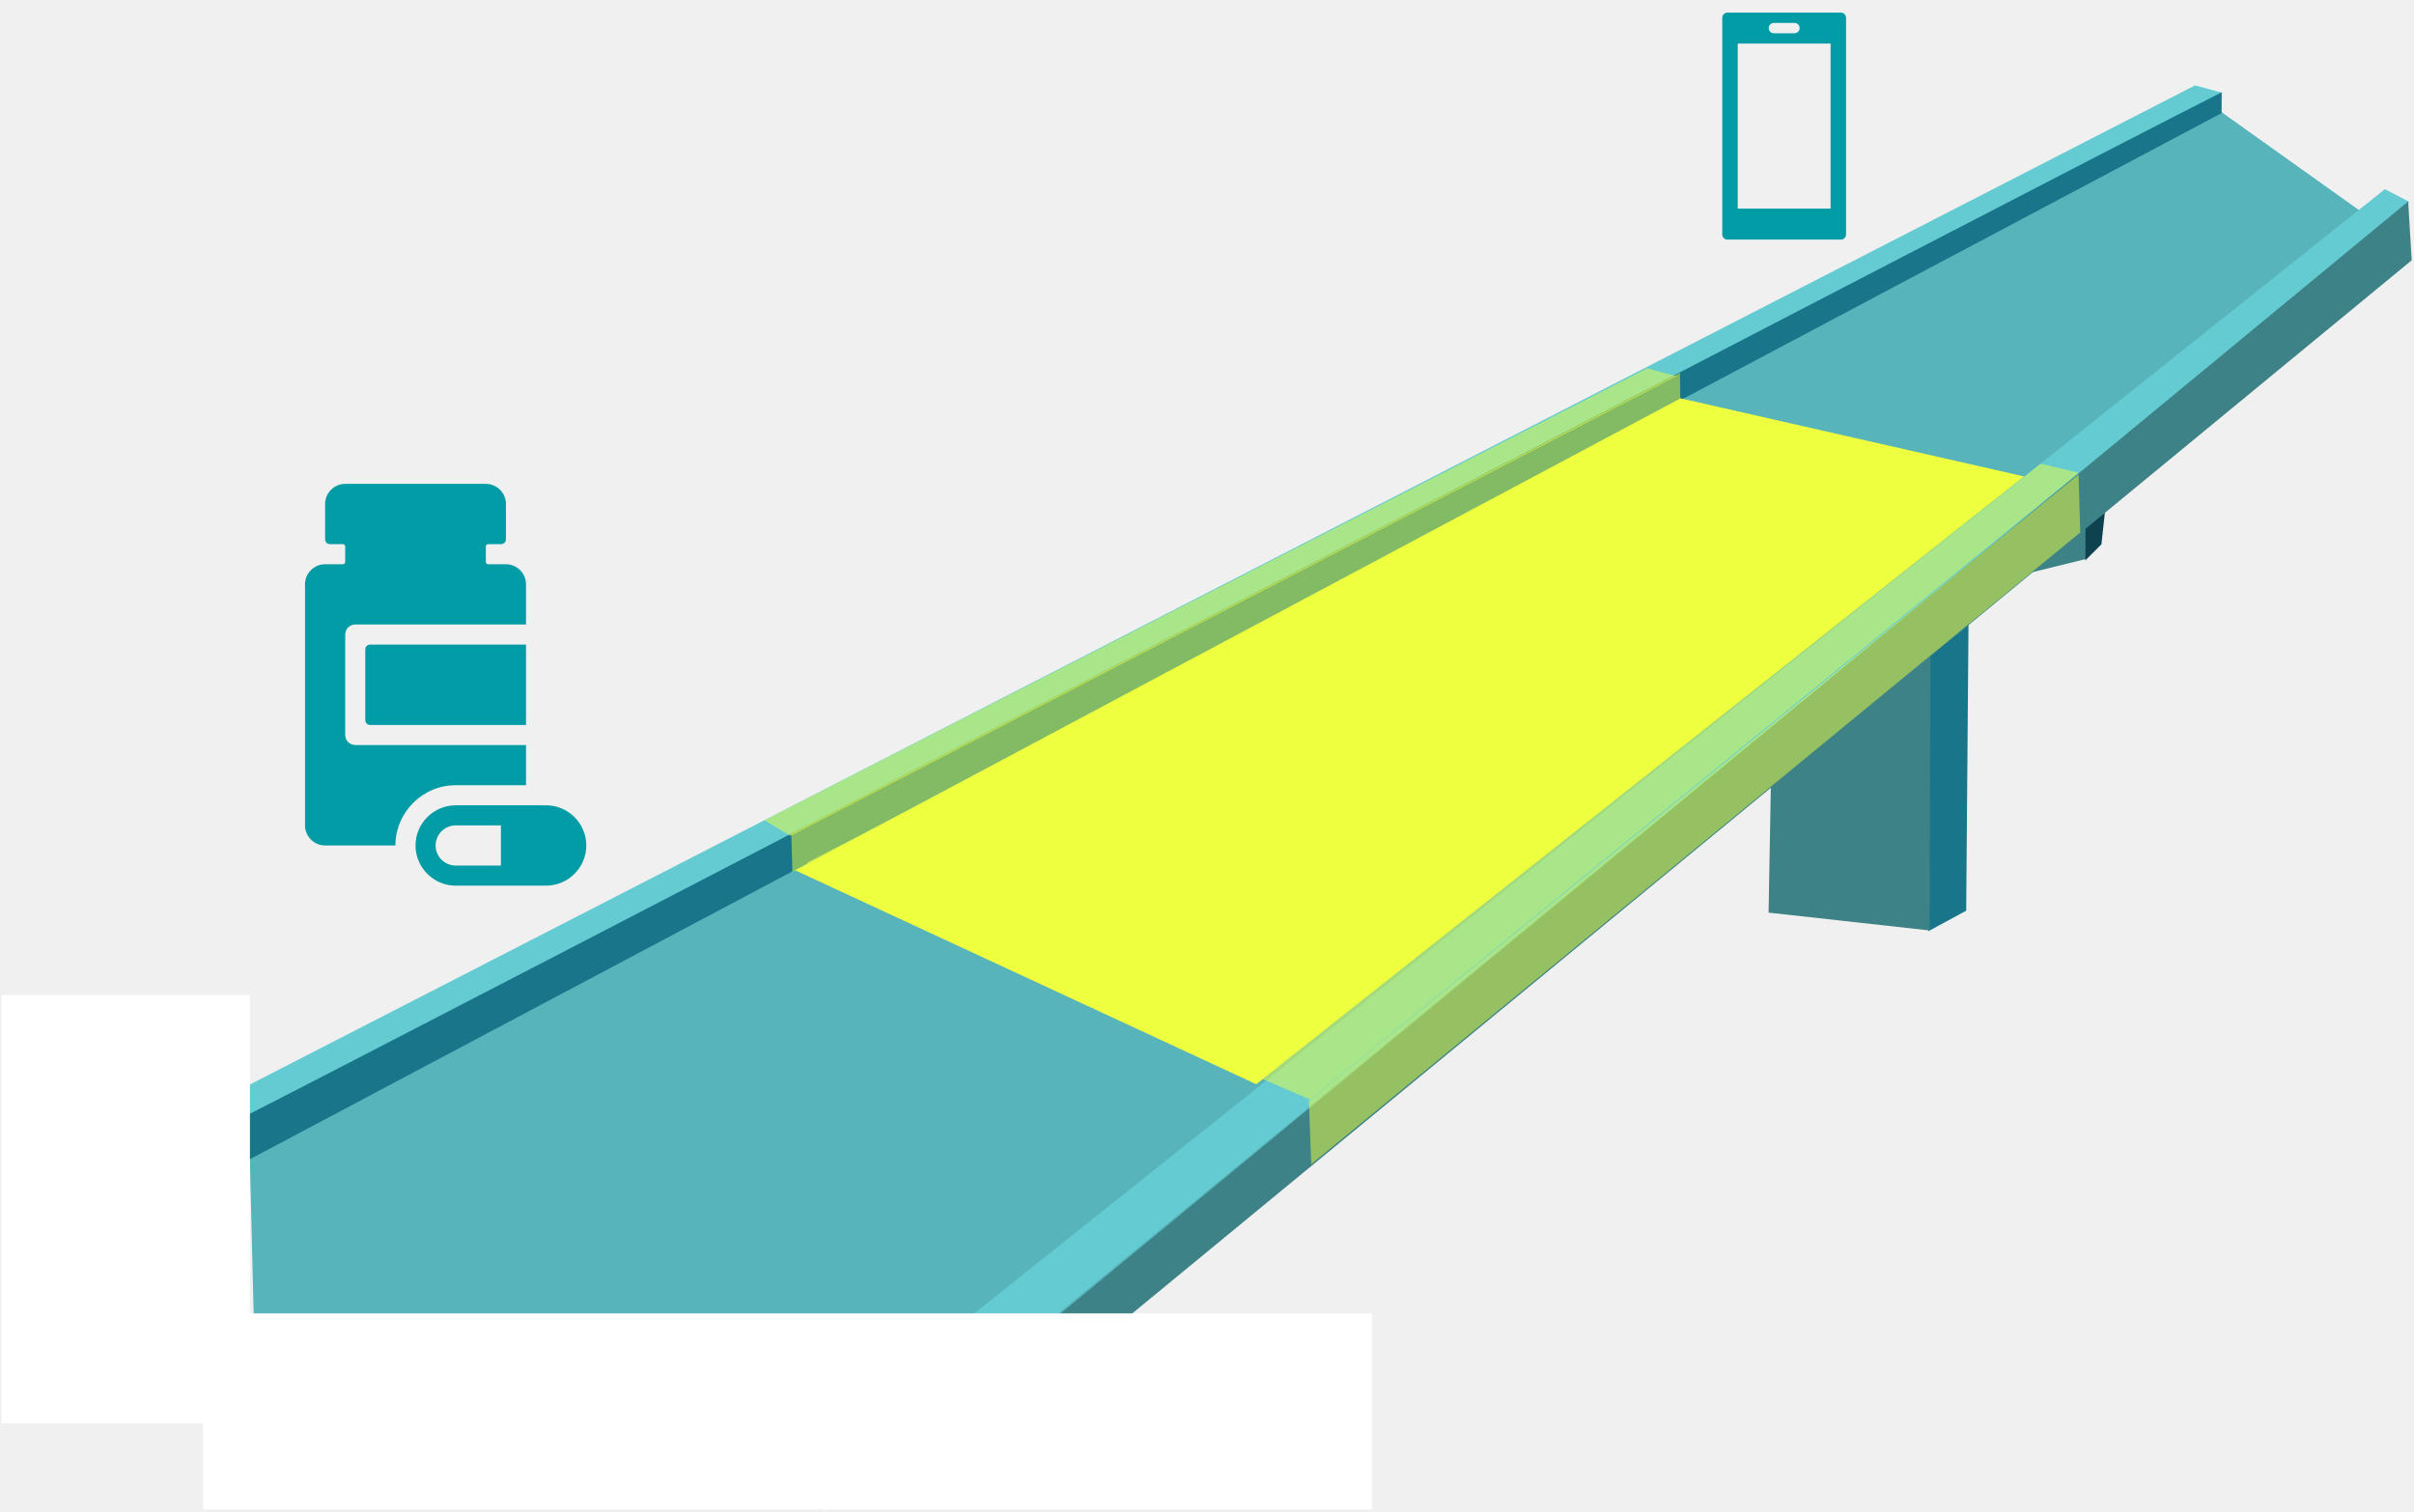
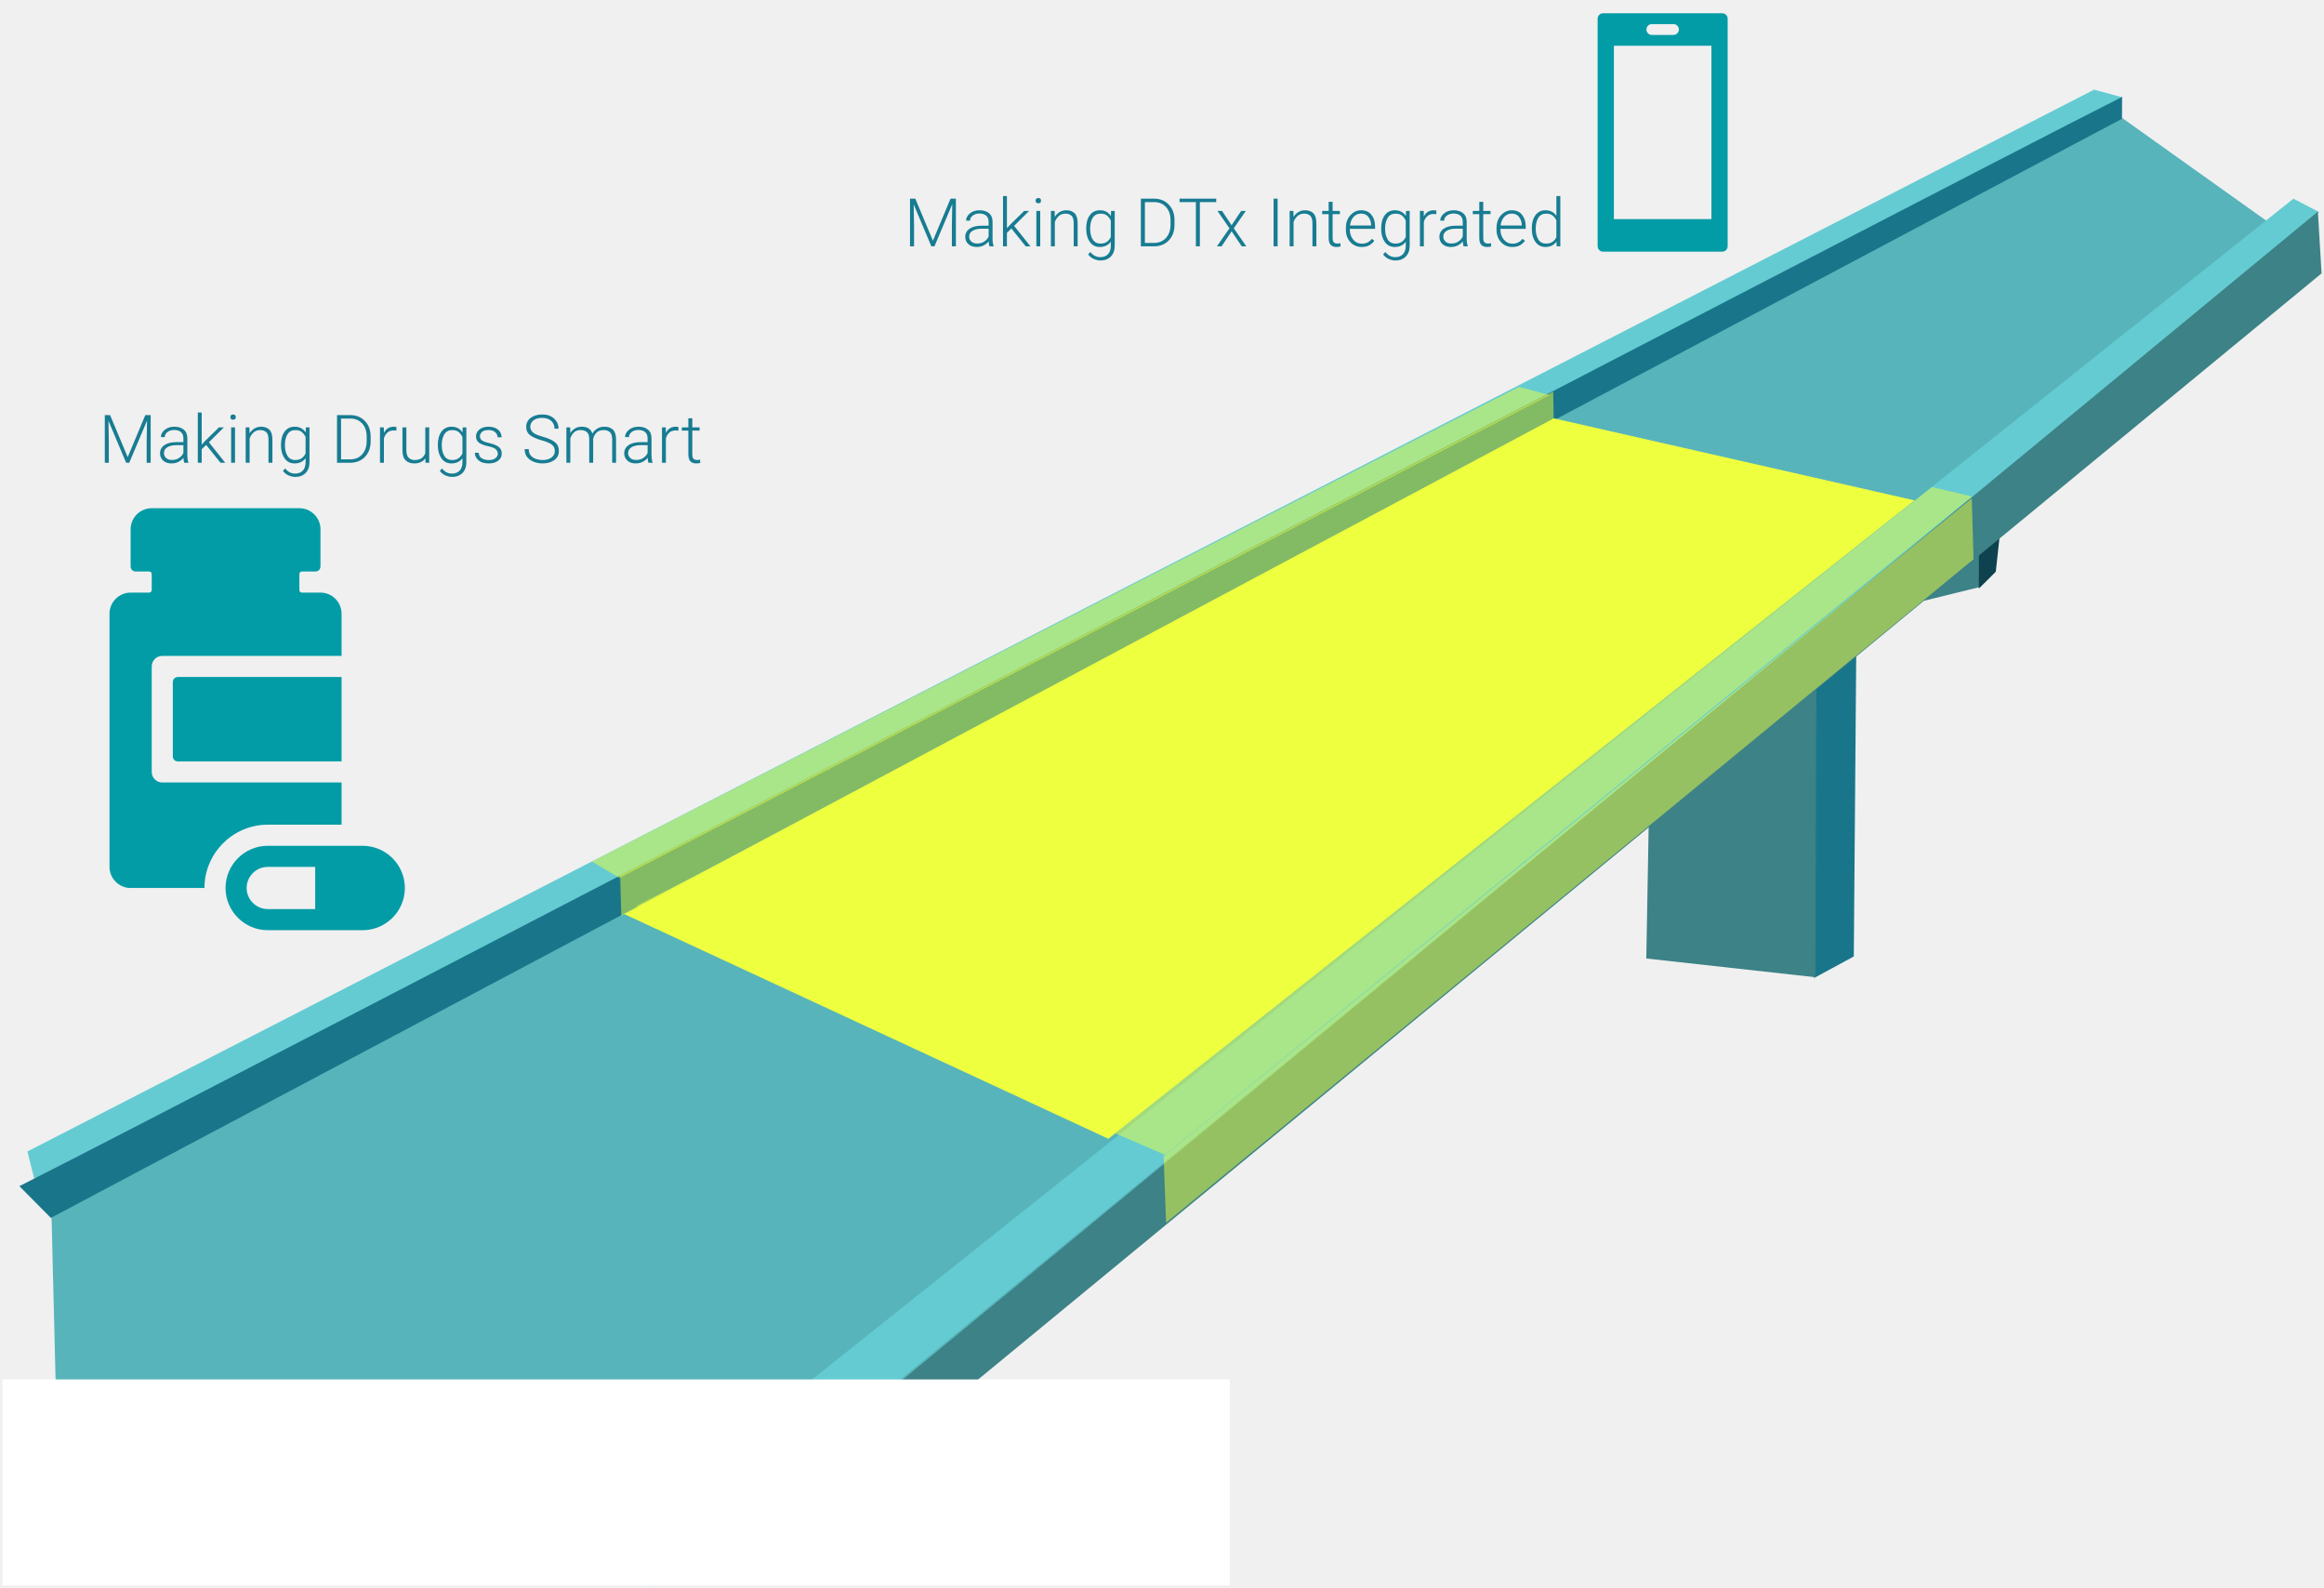
- <svg xmlns="http://www.w3.org/2000/svg" width="3139" height="1966" xml:space="preserve" overflow="hidden">
-   <g transform="translate(-1054 -279)">
+ <svg xmlns="http://www.w3.org/2000/svg" width="2878" height="1966" xml:space="preserve" overflow="hidden">
+   <g transform="translate(-1315 -279)">
    <g>
      <path d="M3561.43 1490 3610.71 1463.29 3614 1053.34 3545 1048 3561.43 1490Z" fill="#19768A" fill-rule="evenodd" fill-opacity="1" />
      <path d="M3233.67 845 3231 898.683 3361.75 1019.81 3353.74 1465.8 3563.11 1489C3563.59 1344.53 3564.06 1200.07 3564.54 1055.6L3766 1006.05 3766 960.625 3233.67 845Z" fill="#3C8286" fill-rule="evenodd" fill-opacity="1" />
      <path d="M3765.55 1007.82 3786.55 986.867 3792.05 936.326 3765.89 930.726 3765.55 1007.82Z" fill="#0D424E" fill-rule="evenodd" fill-opacity="1" />
      <path d="M1389.96 2234 2230.04 2219.26 4159 578.947 3935.9 420 1378 1751.71 1389.96 2234Z" fill="#57B4BA" fill-rule="evenodd" fill-opacity="1" />
      <path d="M1349 1704.71 1358.75 1744 3944 399.737 3908.3 390 1349 1704.71Z" fill="#64CBD2" fill-rule="evenodd" fill-opacity="1" />
      <path d="M1377.98 1787 1339 1747.69C1578.88 1626.84 3703.12 519.853 3943 399 3942.94 408.032 3942.87 417.064 3942.81 426.096L1377.98 1787Z" fill="#19768A" fill-rule="evenodd" fill-opacity="1" />
      <path d="M2015 2230.66 2120.06 2242 4187 541.615 4155.13 525 2015 2230.66Z" fill="#64CBD2" fill-rule="evenodd" fill-opacity="1" />
      <path d="M2238.46 2224 4190 617.502 4185.41 541 2236 2149.8 2238.46 2224Z" fill="#3C8286" fill-rule="evenodd" fill-opacity="1" />
-       <rect x="1056" y="1573" width="323" height="557" fill="#FFFFFF" fill-opacity="1" />
      <path d="M3239.28 797 2088 1410.76 2687.58 1689 3686 898.568 3239.28 797Z" fill="#EEFF40" fill-rule="evenodd" fill-opacity="1" />
      <path d="M3238.46 764 2083 1363.38 2084.4 1413 3239 798.627C3238.82 787.084 3238.64 775.542 3238.46 764Z" fill="#EEFF40" fill-rule="evenodd" fill-opacity="0.502" />
      <path d="M3195.88 758 2048 1345.8 2082.08 1366 3234 768.113 3195.88 758Z" fill="#EEFF40" fill-rule="evenodd" fill-opacity="0.502" />
      <path d="M3233.99 820 2103 1400.81 2137.07 1421 3277 826.841 3233.99 820Z" fill="#EEFF40" fill-rule="evenodd" fill-opacity="0.502" />
      <path d="M3707.47 882 2696 1682.26 2757.82 1709 3757 893.749 3707.47 882Z" fill="#EEFF40" fill-rule="evenodd" fill-opacity="0.502" />
      <path d="M3756.83 896 2756 1710.73 2759.03 1793 3759 971.446 3756.83 896Z" fill="#EEFF40" fill-rule="evenodd" fill-opacity="0.502" />
      <rect x="1318" y="1987" width="1520" height="255" fill="#FFFFFF" fill-opacity="1" />
      <g>
        <g>
          <g>
            <path d="M1738 1300.12 1738 1247.88 1515.94 1247.88C1508.75 1247.88 1502.88 1242 1502.88 1234.81L1502.88 1104.19C1502.88 1097 1508.75 1091.12 1515.94 1091.12L1738 1091.12 1738 1038.88C1738 1024.51 1726.24 1012.75 1711.88 1012.75L1689.02 1012.75C1687.06 1012.75 1685.75 1011.44 1685.75 1009.48L1685.75 989.891C1685.75 987.931 1687.06 986.625 1689.02 986.625L1705.34 986.625C1709.26 986.625 1711.88 984.012 1711.88 980.094L1711.88 934.375C1711.88 920.006 1700.12 908.25 1685.75 908.25L1502.88 908.25C1488.51 908.25 1476.75 920.006 1476.75 934.375L1476.75 980.094C1476.75 984.012 1479.36 986.625 1483.28 986.625L1499.61 986.625C1501.57 986.625 1502.88 987.931 1502.88 989.891L1502.88 1009.48C1502.88 1011.44 1501.57 1012.75 1499.61 1012.75L1476.75 1012.75C1462.38 1012.75 1450.62 1024.51 1450.62 1038.88L1450.62 1352.38C1450.62 1366.74 1462.38 1378.5 1476.75 1378.5L1568.19 1378.5C1568.19 1335.39 1603.46 1300.12 1646.56 1300.12L1738 1300.12Z" fill="#019CA6" fill-rule="nonzero" fill-opacity="1" />
            <path d="M1529 1123.78 1529 1215.22C1529 1219.14 1531.61 1221.75 1535.53 1221.75L1738 1221.75 1738 1117.25 1535.53 1117.25C1531.61 1117.25 1529 1119.86 1529 1123.78Z" fill="#019CA6" fill-rule="nonzero" fill-opacity="1" />
            <path d="M1705.34 1404.62 1646.56 1404.62C1632.19 1404.62 1620.44 1392.87 1620.44 1378.5 1620.44 1364.13 1632.19 1352.38 1646.56 1352.38L1705.34 1352.38 1705.34 1404.62ZM1764.12 1326.25 1646.56 1326.25C1617.82 1326.25 1594.31 1349.76 1594.31 1378.5 1594.31 1407.24 1617.82 1430.75 1646.56 1430.75L1764.12 1430.75C1792.86 1430.75 1816.38 1407.24 1816.38 1378.5 1816.38 1349.76 1792.86 1326.25 1764.12 1326.25Z" fill="#019CA6" fill-rule="nonzero" fill-opacity="1" />
          </g>
        </g>
      </g>
      <g>
        <g>
          <g>
            <path d="M3434.38 550.333 3313.62 550.333 3313.62 335.667 3434.38 335.667 3434.38 550.333ZM3360.58 308.833 3387.42 308.833C3391.11 308.833 3394.12 311.852 3394.12 315.542 3394.12 319.231 3391.11 322.25 3387.42 322.25L3360.58 322.25C3356.89 322.25 3353.88 319.231 3353.88 315.542 3353.88 311.852 3356.89 308.833 3360.58 308.833ZM3447.79 295.417 3300.21 295.417C3296.52 295.417 3293.5 298.435 3293.5 302.125L3293.5 583.875C3293.5 587.565 3296.52 590.583 3300.21 590.583L3447.79 590.583C3451.48 590.583 3454.5 587.565 3454.5 583.875L3454.5 302.125C3454.5 298.435 3451.48 295.417 3447.79 295.417Z" fill="#019CA6" fill-rule="nonzero" fill-opacity="1" />
          </g>
        </g>
      </g>
+       <text fill="#177C92" fill-opacity="1" font-family="Roboto Light,Roboto Light_MSFontService,sans-serif" font-style="normal" font-variant="normal" font-weight="300" font-stretch="normal" font-size="83" text-anchor="start" direction="ltr" writing-mode="lr-tb" unicode-bidi="normal" text-decoration="none" transform="matrix(1 0 0 1 1437.28 852)">Making Drugs Smart</text>
+       <text fill="#177C92" fill-opacity="1" font-family="Roboto Light,Roboto Light_MSFontService,sans-serif" font-style="normal" font-variant="normal" font-weight="300" font-stretch="normal" font-size="83" text-anchor="start" direction="ltr" writing-mode="lr-tb" unicode-bidi="normal" text-decoration="none" transform="matrix(1 0 0 1 2434.45 584)">Making </text>
+       <text fill="#177C92" fill-opacity="1" font-family="Roboto Light,Roboto Light_MSFontService,sans-serif" font-style="normal" font-variant="normal" font-weight="300" font-stretch="normal" font-size="83" text-anchor="start" direction="ltr" writing-mode="lr-tb" unicode-bidi="normal" text-decoration="none" transform="matrix(1 0 0 1 2720.33 584)">DTx</text>
+       <text fill="#177C92" fill-opacity="1" font-family="Roboto Light,Roboto Light_MSFontService,sans-serif" font-style="normal" font-variant="normal" font-weight="300" font-stretch="normal" font-size="83" text-anchor="start" direction="ltr" writing-mode="lr-tb" unicode-bidi="normal" text-decoration="none" transform="matrix(1 0 0 1 2883.61 584)">Integrated</text>
    </g>
  </g>
</svg>
